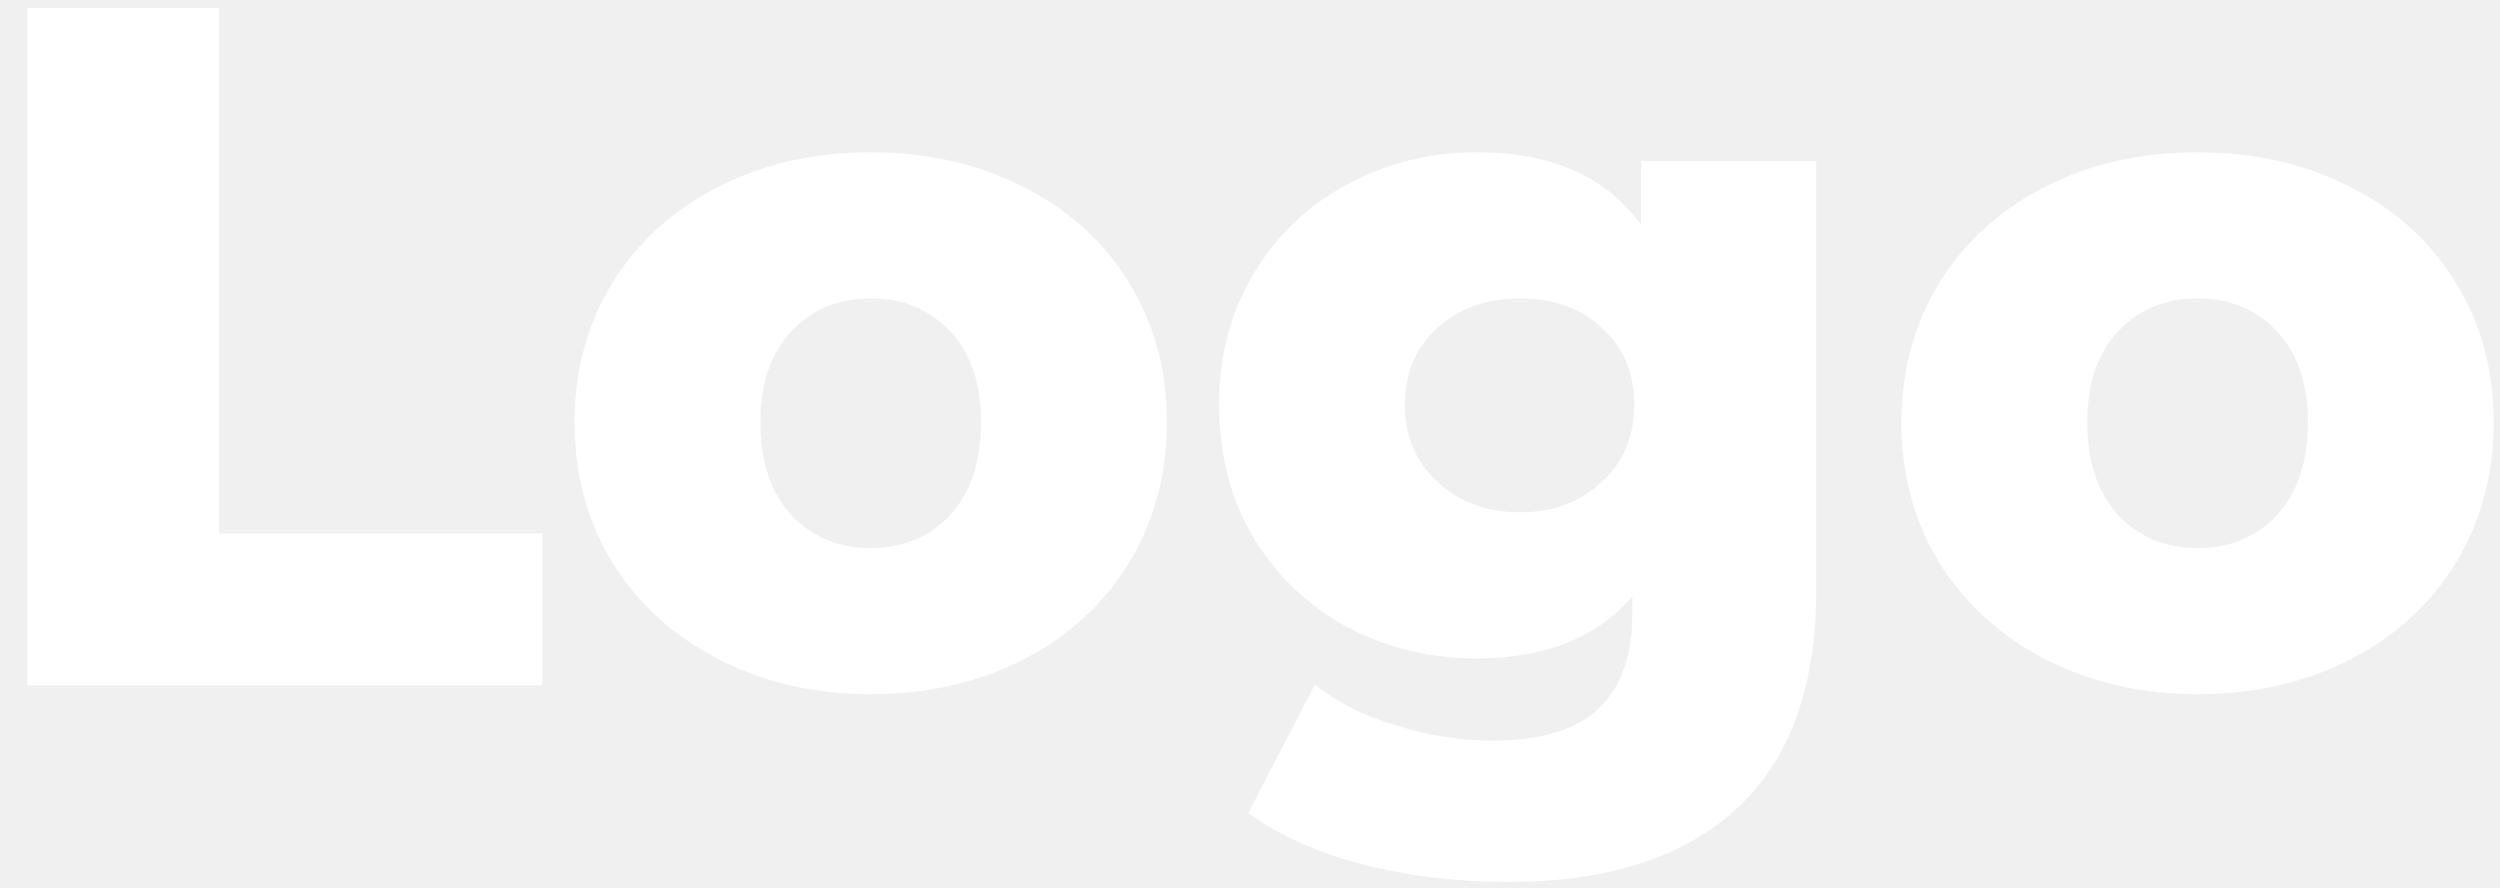
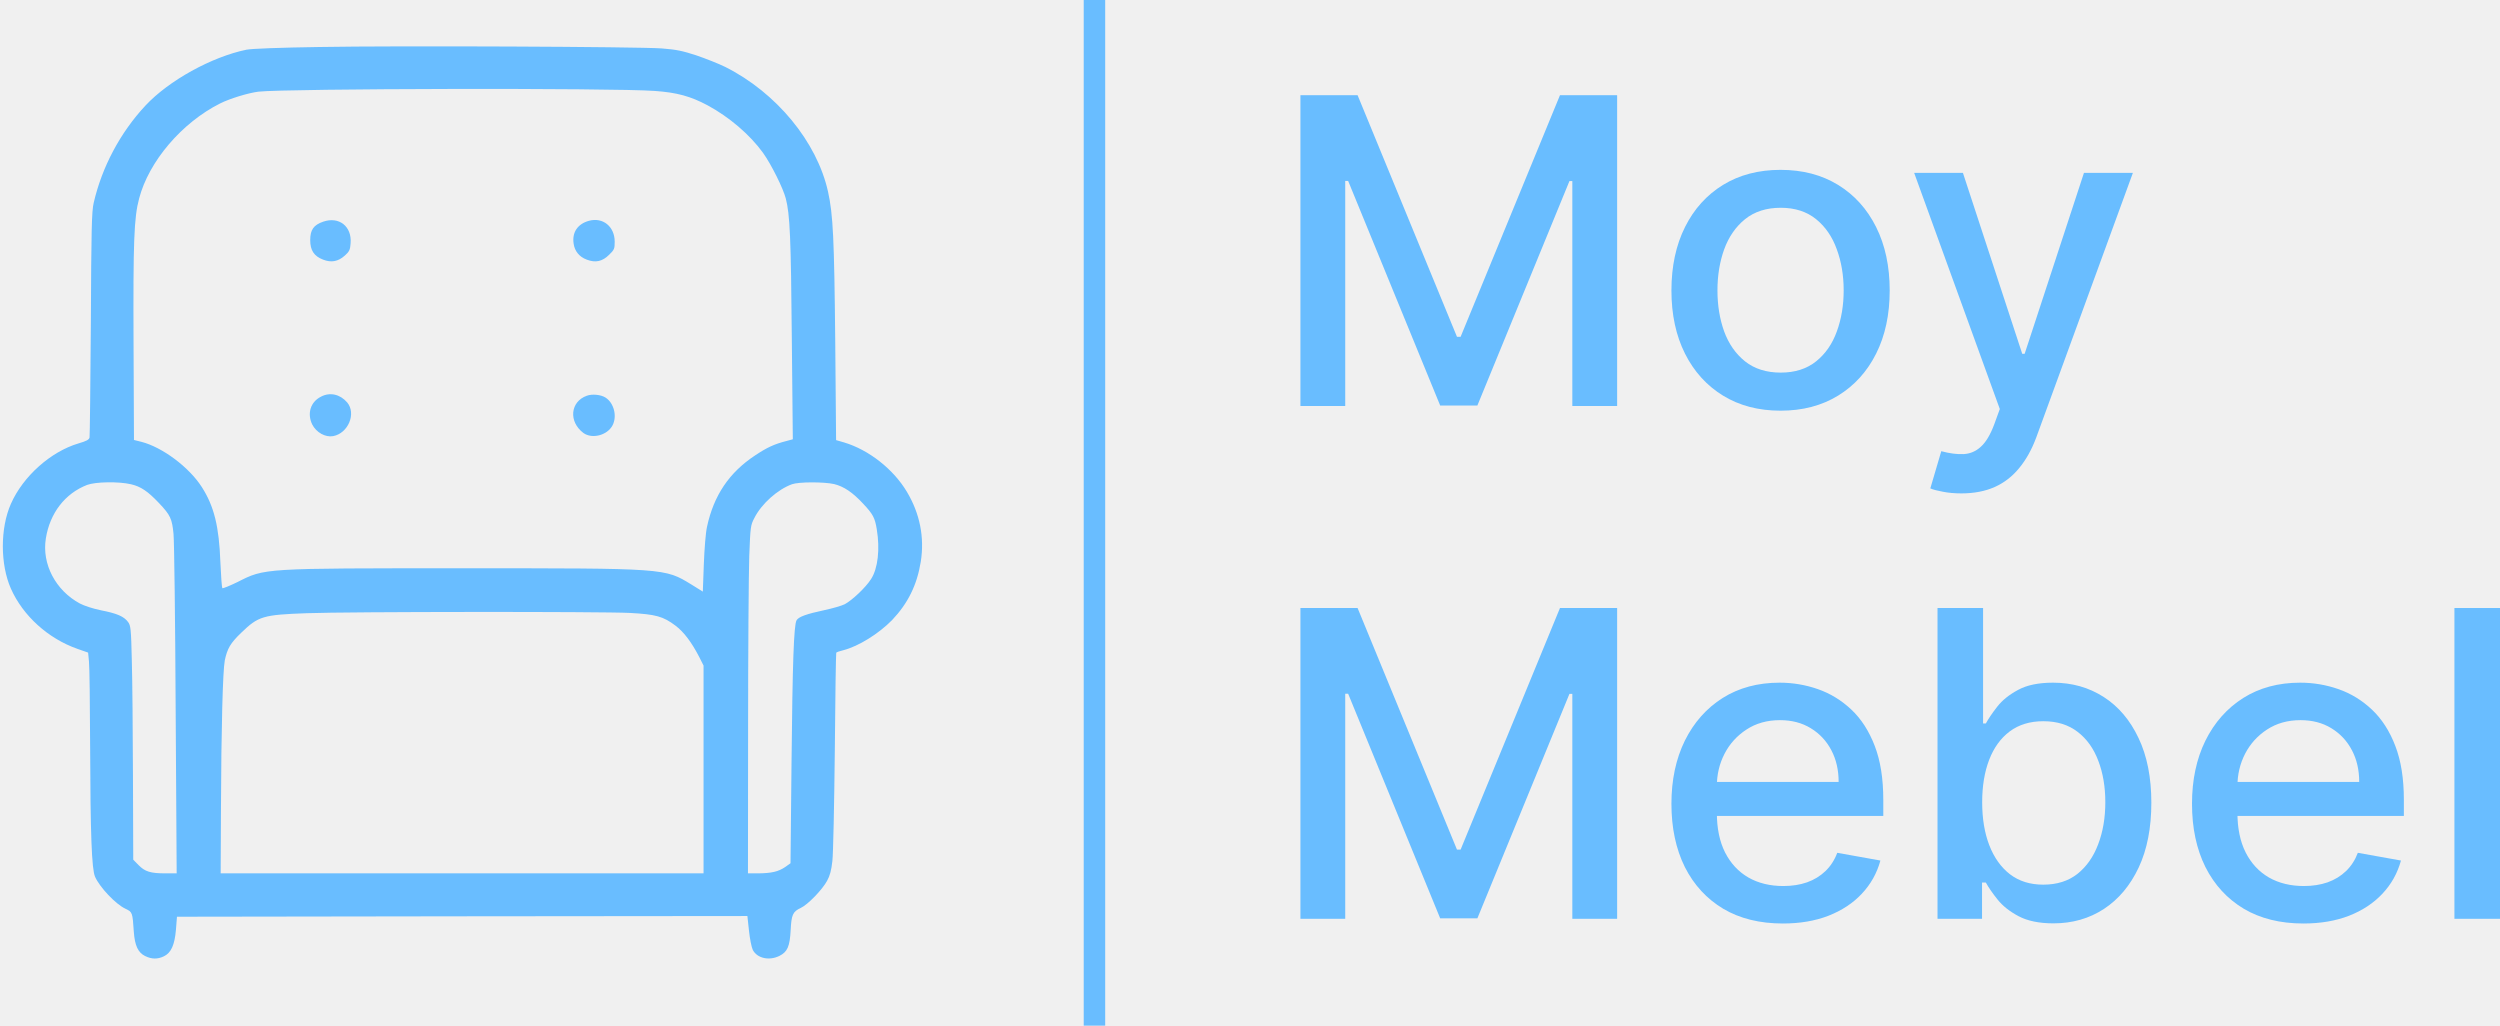
- <svg xmlns="http://www.w3.org/2000/svg" width="62" height="22" viewBox="0 0 62 22" fill="none">
-   <path d="M0.68 0.2H5.432V13.232H13.448V17H0.68V0.2ZM21.594 17.216C20.202 17.216 18.946 16.928 17.826 16.352C16.706 15.776 15.826 14.976 15.186 13.952C14.562 12.928 14.25 11.768 14.25 10.472C14.25 9.192 14.562 8.04 15.186 7.016C15.826 5.992 16.698 5.2 17.802 4.64C18.922 4.064 20.186 3.776 21.594 3.776C23.002 3.776 24.266 4.064 25.386 4.64C26.506 5.2 27.378 5.992 28.002 7.016C28.626 8.024 28.938 9.176 28.938 10.472C28.938 11.768 28.626 12.928 28.002 13.952C27.378 14.976 26.506 15.776 25.386 16.352C24.266 16.928 23.002 17.216 21.594 17.216ZM21.594 13.592C22.394 13.592 23.05 13.32 23.562 12.776C24.074 12.216 24.33 11.448 24.33 10.472C24.33 9.512 24.074 8.76 23.562 8.216C23.05 7.672 22.394 7.4 21.594 7.4C20.794 7.4 20.138 7.672 19.626 8.216C19.114 8.76 18.858 9.512 18.858 10.472C18.858 11.448 19.114 12.216 19.626 12.776C20.138 13.32 20.794 13.592 21.594 13.592ZM45.042 3.992V14.624C45.042 17.04 44.386 18.848 43.074 20.048C41.762 21.264 39.874 21.872 37.41 21.872C36.13 21.872 34.93 21.728 33.81 21.44C32.69 21.152 31.738 20.728 30.954 20.168L32.61 16.976C33.138 17.408 33.802 17.744 34.602 17.984C35.418 18.24 36.218 18.368 37.002 18.368C38.202 18.368 39.082 18.104 39.642 17.576C40.202 17.048 40.482 16.264 40.482 15.224V14.792C39.602 15.816 38.314 16.328 36.618 16.328C35.466 16.328 34.402 16.072 33.426 15.56C32.45 15.032 31.674 14.296 31.098 13.352C30.522 12.392 30.234 11.288 30.234 10.04C30.234 8.808 30.522 7.72 31.098 6.776C31.674 5.816 32.45 5.08 33.426 4.568C34.402 4.04 35.466 3.776 36.618 3.776C38.474 3.776 39.834 4.376 40.698 5.576V3.992H45.042ZM37.698 12.704C38.514 12.704 39.186 12.456 39.714 11.96C40.258 11.464 40.53 10.824 40.53 10.04C40.53 9.256 40.266 8.624 39.738 8.144C39.21 7.648 38.53 7.4 37.698 7.4C36.866 7.4 36.178 7.648 35.634 8.144C35.106 8.624 34.842 9.256 34.842 10.04C34.842 10.824 35.114 11.464 35.658 11.96C36.202 12.456 36.882 12.704 37.698 12.704ZM54.5 17.216C53.108 17.216 51.852 16.928 50.732 16.352C49.612 15.776 48.732 14.976 48.092 13.952C47.468 12.928 47.156 11.768 47.156 10.472C47.156 9.192 47.468 8.04 48.092 7.016C48.732 5.992 49.604 5.2 50.708 4.64C51.828 4.064 53.092 3.776 54.5 3.776C55.908 3.776 57.172 4.064 58.292 4.64C59.412 5.2 60.284 5.992 60.908 7.016C61.532 8.024 61.844 9.176 61.844 10.472C61.844 11.768 61.532 12.928 60.908 13.952C60.284 14.976 59.412 15.776 58.292 16.352C57.172 16.928 55.908 17.216 54.5 17.216ZM54.5 13.592C55.3 13.592 55.956 13.32 56.468 12.776C56.98 12.216 57.236 11.448 57.236 10.472C57.236 9.512 56.98 8.76 56.468 8.216C55.956 7.672 55.3 7.4 54.5 7.4C53.7 7.4 53.044 7.672 52.532 8.216C52.02 8.76 51.764 9.512 51.764 10.472C51.764 11.448 52.02 12.216 52.532 12.776C53.044 13.32 53.7 13.592 54.5 13.592Z" fill="white" />
+ <svg xmlns="http://www.w3.org/2000/svg" width="117" height="48" viewBox="0 0 117 48" fill="none">
+   <path d="M60.86 4.455H63.535L68.186 15.761H68.357L73.007 4.455H75.682V19H73.585V8.474H73.45L69.141 18.979H67.401L63.093 8.467H62.957V19H60.86V4.455Z" fill="#69BDFF" />
+   <path d="M83.331 19.22C82.303 19.22 81.407 18.986 80.641 18.517C79.876 18.048 79.281 17.393 78.858 16.55C78.435 15.707 78.223 14.722 78.223 13.595C78.223 12.464 78.435 11.474 78.858 10.627C79.281 9.779 79.876 9.121 80.641 8.652C81.407 8.183 82.303 7.949 83.331 7.949C84.358 7.949 85.254 8.183 86.02 8.652C86.785 9.121 87.38 9.779 87.803 10.627C88.226 11.474 88.438 12.464 88.438 13.595C88.438 14.722 88.226 15.707 87.803 16.55C87.38 17.393 86.785 18.048 86.02 18.517C85.254 18.986 84.358 19.22 83.331 19.22ZM83.338 17.438C84.004 17.438 84.555 17.262 84.993 16.912C85.43 16.562 85.753 16.095 85.963 15.513C86.177 14.93 86.284 14.289 86.284 13.588C86.284 12.892 86.177 12.253 85.963 11.671C85.753 11.083 85.43 10.612 84.993 10.257C84.555 9.902 84.004 9.724 83.338 9.724C82.667 9.724 82.111 9.902 81.669 10.257C81.231 10.612 80.905 11.083 80.691 11.671C80.482 12.253 80.377 12.892 80.377 13.588C80.377 14.289 80.482 14.93 80.691 15.513C80.905 16.095 81.231 16.562 81.669 16.912C82.111 17.262 82.667 17.438 83.338 17.438Z" fill="#69BDFF" />
+   <path d="M91.794 23.091C91.475 23.091 91.185 23.065 90.924 23.013C90.662 22.965 90.467 22.913 90.339 22.857L90.852 21.116C91.242 21.221 91.589 21.266 91.894 21.252C92.198 21.237 92.467 21.124 92.7 20.911C92.938 20.698 93.147 20.349 93.328 19.866L93.591 19.142L89.583 8.091H91.865L94.64 16.557H94.754L97.529 8.091H99.819L95.303 20.456C95.094 21.024 94.828 21.505 94.504 21.898C94.181 22.296 93.796 22.594 93.349 22.793C92.902 22.991 92.383 23.091 91.794 23.091Z" fill="#69BDFF" />
+   <path d="M60.86 28.455H63.535L68.186 39.761H68.357L73.007 28.455H75.682V43H73.585V32.474H73.45L69.141 42.979H67.401L63.093 32.467H62.957V43H60.86V28.455Z" fill="#69BDFF" />
+   <path d="M83.438 43.22C82.358 43.22 81.428 42.991 80.649 42.531C79.874 42.067 79.274 41.416 78.851 40.578C78.433 39.735 78.223 38.748 78.223 37.617C78.223 36.499 78.433 35.514 78.851 34.662C79.274 33.81 79.864 33.145 80.62 32.666C81.381 32.188 82.27 31.949 83.288 31.949C83.906 31.949 84.505 32.051 85.085 32.254C85.665 32.458 86.186 32.778 86.647 33.213C87.109 33.649 87.472 34.215 87.739 34.911C88.005 35.602 88.138 36.442 88.138 37.432V38.185H79.429V36.594H86.048C86.048 36.035 85.934 35.54 85.706 35.109C85.478 34.674 85.157 34.331 84.743 34.08C84.334 33.829 83.854 33.703 83.302 33.703C82.703 33.703 82.18 33.85 81.733 34.144C81.291 34.432 80.948 34.811 80.706 35.28C80.468 35.744 80.349 36.248 80.349 36.793V38.036C80.349 38.765 80.477 39.385 80.734 39.896C80.996 40.408 81.359 40.798 81.826 41.068C82.292 41.333 82.836 41.466 83.459 41.466C83.863 41.466 84.232 41.409 84.565 41.295C84.897 41.177 85.185 41.002 85.428 40.77C85.67 40.538 85.856 40.252 85.984 39.911L88.003 40.273C87.841 40.865 87.551 41.383 87.132 41.828C86.719 42.269 86.198 42.612 85.57 42.858C84.947 43.099 84.237 43.22 83.438 43.22Z" fill="#69BDFF" />
+   <path d="M90.676 43V28.455H92.808V33.859H92.937C93.061 33.632 93.239 33.369 93.472 33.071C93.705 32.773 94.028 32.512 94.442 32.29C94.856 32.062 95.403 31.949 96.083 31.949C96.967 31.949 97.756 32.171 98.451 32.617C99.145 33.062 99.689 33.703 100.084 34.541C100.484 35.379 100.683 36.388 100.683 37.567C100.683 38.746 100.486 39.757 100.091 40.599C99.697 41.438 99.154 42.084 98.465 42.538C97.775 42.988 96.989 43.213 96.104 43.213C95.438 43.213 94.894 43.102 94.471 42.879C94.052 42.657 93.724 42.396 93.486 42.098C93.248 41.8 93.065 41.535 92.937 41.303H92.759V43H90.676ZM92.766 37.545C92.766 38.312 92.877 38.985 93.101 39.562C93.325 40.14 93.648 40.592 94.071 40.919C94.494 41.241 95.013 41.402 95.626 41.402C96.263 41.402 96.796 41.234 97.224 40.898C97.652 40.557 97.975 40.095 98.194 39.513C98.417 38.93 98.529 38.275 98.529 37.545C98.529 36.826 98.42 36.179 98.201 35.607C97.987 35.034 97.664 34.581 97.231 34.25C96.803 33.919 96.268 33.753 95.626 33.753C95.008 33.753 94.485 33.911 94.057 34.229C93.634 34.546 93.313 34.989 93.094 35.557C92.875 36.125 92.766 36.788 92.766 37.545Z" fill="#69BDFF" />
+   <path d="M107.8 43.22C106.721 43.22 105.791 42.991 105.011 42.531C104.236 42.067 103.637 41.416 103.214 40.578C102.795 39.735 102.586 38.748 102.586 37.617C102.586 36.499 102.795 35.514 103.214 34.662C103.637 33.81 104.227 33.145 104.983 32.666C105.744 32.188 106.633 31.949 107.65 31.949C108.269 31.949 108.868 32.051 109.448 32.254C110.028 32.458 110.549 32.778 111.01 33.213C111.471 33.649 111.835 34.215 112.101 34.911C112.368 35.602 112.501 36.442 112.501 37.432V38.185H103.792V36.594H110.411C110.411 36.035 110.297 35.54 110.069 35.109C109.84 34.674 109.519 34.331 109.106 34.08C108.697 33.829 108.216 33.703 107.665 33.703C107.066 33.703 106.542 33.85 106.095 34.144C105.653 34.432 105.311 34.811 105.068 35.28C104.831 35.744 104.712 36.248 104.712 36.793V38.036C104.712 38.765 104.84 39.385 105.097 39.896C105.358 40.408 105.722 40.798 106.188 41.068C106.654 41.333 107.199 41.466 107.822 41.466C108.226 41.466 108.594 41.409 108.927 41.295C109.26 41.177 109.548 41.002 109.79 40.77C110.033 40.538 110.218 40.252 110.347 39.911L112.365 40.273C112.204 40.865 111.914 41.383 111.495 41.828C111.081 42.269 110.561 42.612 109.933 42.858C109.31 43.099 108.599 43.22 107.8 43.22Z" fill="#69BDFF" />
+   <path d="M117 28.455V43H114.867V28.455H117Z" fill="#69BDFF" />
+   <path fill-rule="evenodd" clip-rule="evenodd" d="M50.718 48V0H51.723V48H50.718Z" fill="#69BDFF" />
+   <g clip-path="url(#clip0_39_368)">
+     <path d="M14.921 2.2C13.117 2.226 11.755 2.279 11.534 2.326C9.898 2.665 7.9 3.77 6.806 4.942C5.633 6.2 4.775 7.804 4.386 9.488C4.292 9.888 4.272 10.68 4.252 15.146C4.231 18.002 4.205 20.398 4.191 20.471C4.171 20.578 4.044 20.644 3.675 20.751C2.374 21.137 1.08 22.288 0.51 23.58C0.007 24.711 0.007 26.415 0.51 27.547C1.073 28.818 2.253 29.883 3.614 30.363L4.124 30.542L4.164 30.962C4.191 31.195 4.211 32.972 4.218 34.916C4.231 39.062 4.292 40.66 4.446 41.026C4.654 41.512 5.418 42.324 5.874 42.53C6.196 42.684 6.203 42.697 6.263 43.615C6.31 44.254 6.458 44.574 6.786 44.74C7.095 44.893 7.37 44.9 7.672 44.754C8.007 44.594 8.174 44.228 8.235 43.502L8.282 42.903L21.627 42.883L34.978 42.87L35.052 43.555C35.092 43.935 35.172 44.341 35.233 44.461C35.441 44.853 36.004 44.973 36.48 44.734C36.855 44.547 36.963 44.288 37.003 43.535C37.037 42.817 37.104 42.663 37.466 42.497C37.801 42.344 38.478 41.645 38.706 41.226C38.84 40.986 38.907 40.733 38.955 40.3C38.995 39.974 39.042 37.658 39.069 35.148C39.089 32.639 39.122 30.569 39.136 30.549C39.149 30.522 39.297 30.469 39.471 30.429C40.175 30.249 41.127 29.657 41.751 29.018C42.495 28.233 42.918 27.374 43.092 26.289C43.273 25.157 43.052 24.032 42.441 23.014C41.811 21.956 40.658 21.05 39.498 20.704L39.129 20.598L39.089 15.938C39.042 11.166 38.988 10.041 38.753 8.976C38.237 6.639 36.333 4.33 33.938 3.131C33.63 2.978 33.02 2.739 32.591 2.592C31.94 2.379 31.652 2.319 30.968 2.266C29.855 2.186 18.669 2.133 14.921 2.2ZM30.646 4.256C31.679 4.33 32.316 4.503 33.114 4.929C34.126 5.474 35.099 6.307 35.709 7.152C36.098 7.698 36.648 8.803 36.775 9.289C36.969 10.034 37.017 11.126 37.057 15.845L37.104 20.558L36.809 20.638C36.239 20.784 35.903 20.937 35.333 21.317C34.126 22.115 33.402 23.187 33.087 24.658C33.026 24.924 32.966 25.69 32.939 26.409L32.892 27.687L32.356 27.354C31.102 26.588 31.182 26.595 21.66 26.595C12.238 26.595 12.406 26.588 11.112 27.241C10.743 27.421 10.428 27.547 10.408 27.527C10.381 27.5 10.341 26.954 10.314 26.309C10.253 24.638 10.019 23.693 9.449 22.801C8.852 21.862 7.598 20.93 6.619 20.678L6.27 20.591L6.25 16.071C6.23 11.305 6.27 10.187 6.511 9.289C6.967 7.551 8.51 5.741 10.3 4.842C10.763 4.609 11.621 4.35 12.091 4.29C13.398 4.143 28.627 4.11 30.646 4.256ZM6.122 22.661C6.592 22.768 6.92 22.994 7.444 23.547C7.973 24.106 8.054 24.279 8.121 24.991C8.154 25.324 8.201 29.031 8.221 33.231L8.268 40.873H7.739C7.041 40.873 6.786 40.793 6.485 40.487L6.236 40.234L6.223 36.38C6.216 34.257 6.196 31.794 6.169 30.908C6.136 29.431 6.116 29.278 5.995 29.111C5.801 28.852 5.492 28.712 4.741 28.565C4.372 28.492 3.943 28.352 3.742 28.246C2.602 27.634 1.951 26.395 2.146 25.197C2.334 24.012 3.044 23.094 4.077 22.694C4.466 22.548 5.546 22.528 6.122 22.661ZM39.035 22.654C39.491 22.768 39.893 23.034 40.389 23.566C40.859 24.066 40.946 24.232 41.033 24.771C41.188 25.703 41.087 26.608 40.765 27.101C40.517 27.494 39.873 28.099 39.531 28.279C39.384 28.352 38.961 28.472 38.592 28.552C37.747 28.732 37.372 28.865 37.278 29.031C37.151 29.271 37.09 30.995 37.043 35.728L36.996 40.4L36.742 40.58C36.426 40.793 36.111 40.866 35.494 40.873H35.005L35.011 34.163C35.011 30.476 35.038 26.815 35.065 26.029C35.119 24.645 35.125 24.585 35.306 24.239C35.642 23.573 36.4 22.901 37.07 22.661C37.392 22.548 38.552 22.548 39.035 22.654ZM29.472 28.685C30.7 28.752 31.035 28.845 31.618 29.284C32.007 29.577 32.369 30.063 32.718 30.735L32.926 31.148V36.014V40.873H21.627H10.327L10.341 37.864C10.354 34.09 10.428 31.361 10.521 30.902C10.636 30.356 10.783 30.096 11.299 29.604C12.091 28.838 12.312 28.772 14.351 28.698C16.295 28.625 28.185 28.619 29.472 28.685Z" fill="#69BDFF" />
+     <path d="M15.129 10.373C14.679 10.527 14.518 10.753 14.518 11.239C14.518 11.718 14.699 11.991 15.122 12.151C15.511 12.304 15.833 12.237 16.141 11.958C16.349 11.771 16.389 11.691 16.409 11.379C16.47 10.593 15.866 10.12 15.129 10.373Z" fill="#69BDFF" />
+     <path d="M27.561 10.334C27.038 10.48 26.77 10.866 26.844 11.392C26.891 11.751 27.112 12.024 27.461 12.151C27.876 12.31 28.192 12.237 28.513 11.918C28.748 11.691 28.768 11.638 28.768 11.312C28.768 10.6 28.212 10.154 27.561 10.334Z" fill="#69BDFF" />
+     <path d="M15.028 18.561C14.532 18.807 14.364 19.346 14.612 19.866C14.8 20.238 15.229 20.478 15.591 20.411C16.295 20.278 16.684 19.353 16.248 18.834C15.92 18.454 15.45 18.341 15.028 18.561Z" fill="#69BDFF" />
+     <path d="M27.461 18.521C26.683 18.8 26.602 19.739 27.306 20.265C27.715 20.558 28.426 20.371 28.668 19.905C28.889 19.479 28.735 18.86 28.339 18.607C28.125 18.468 27.715 18.428 27.461 18.521Z" fill="#69BDFF" />
+   </g>
+   <defs>
+     <clipPath id="clip0_39_368">
+       <rect width="43.186" height="43" fill="white" transform="translate(0 2)" />
+     </clipPath>
+   </defs>
</svg>
